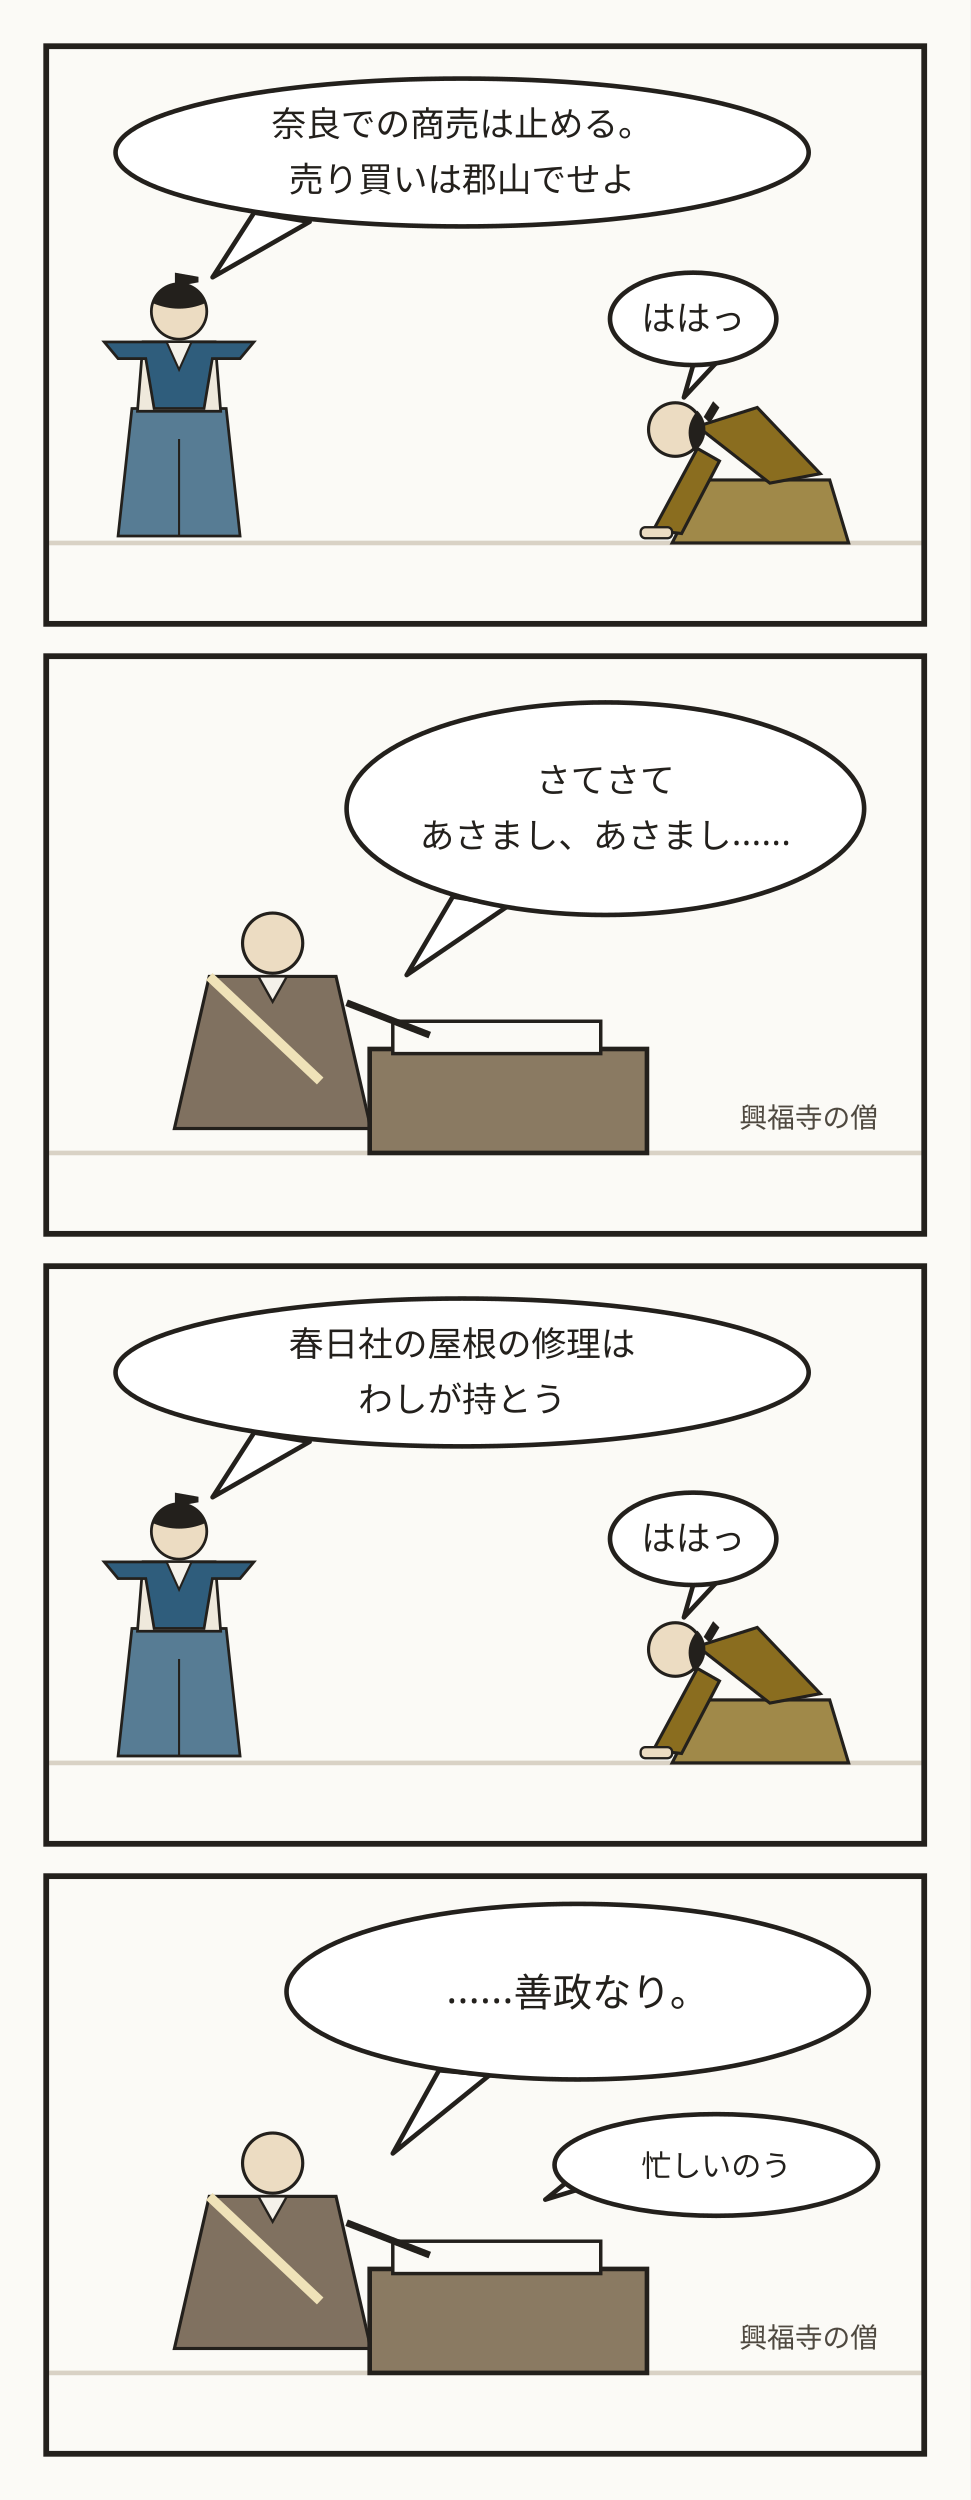
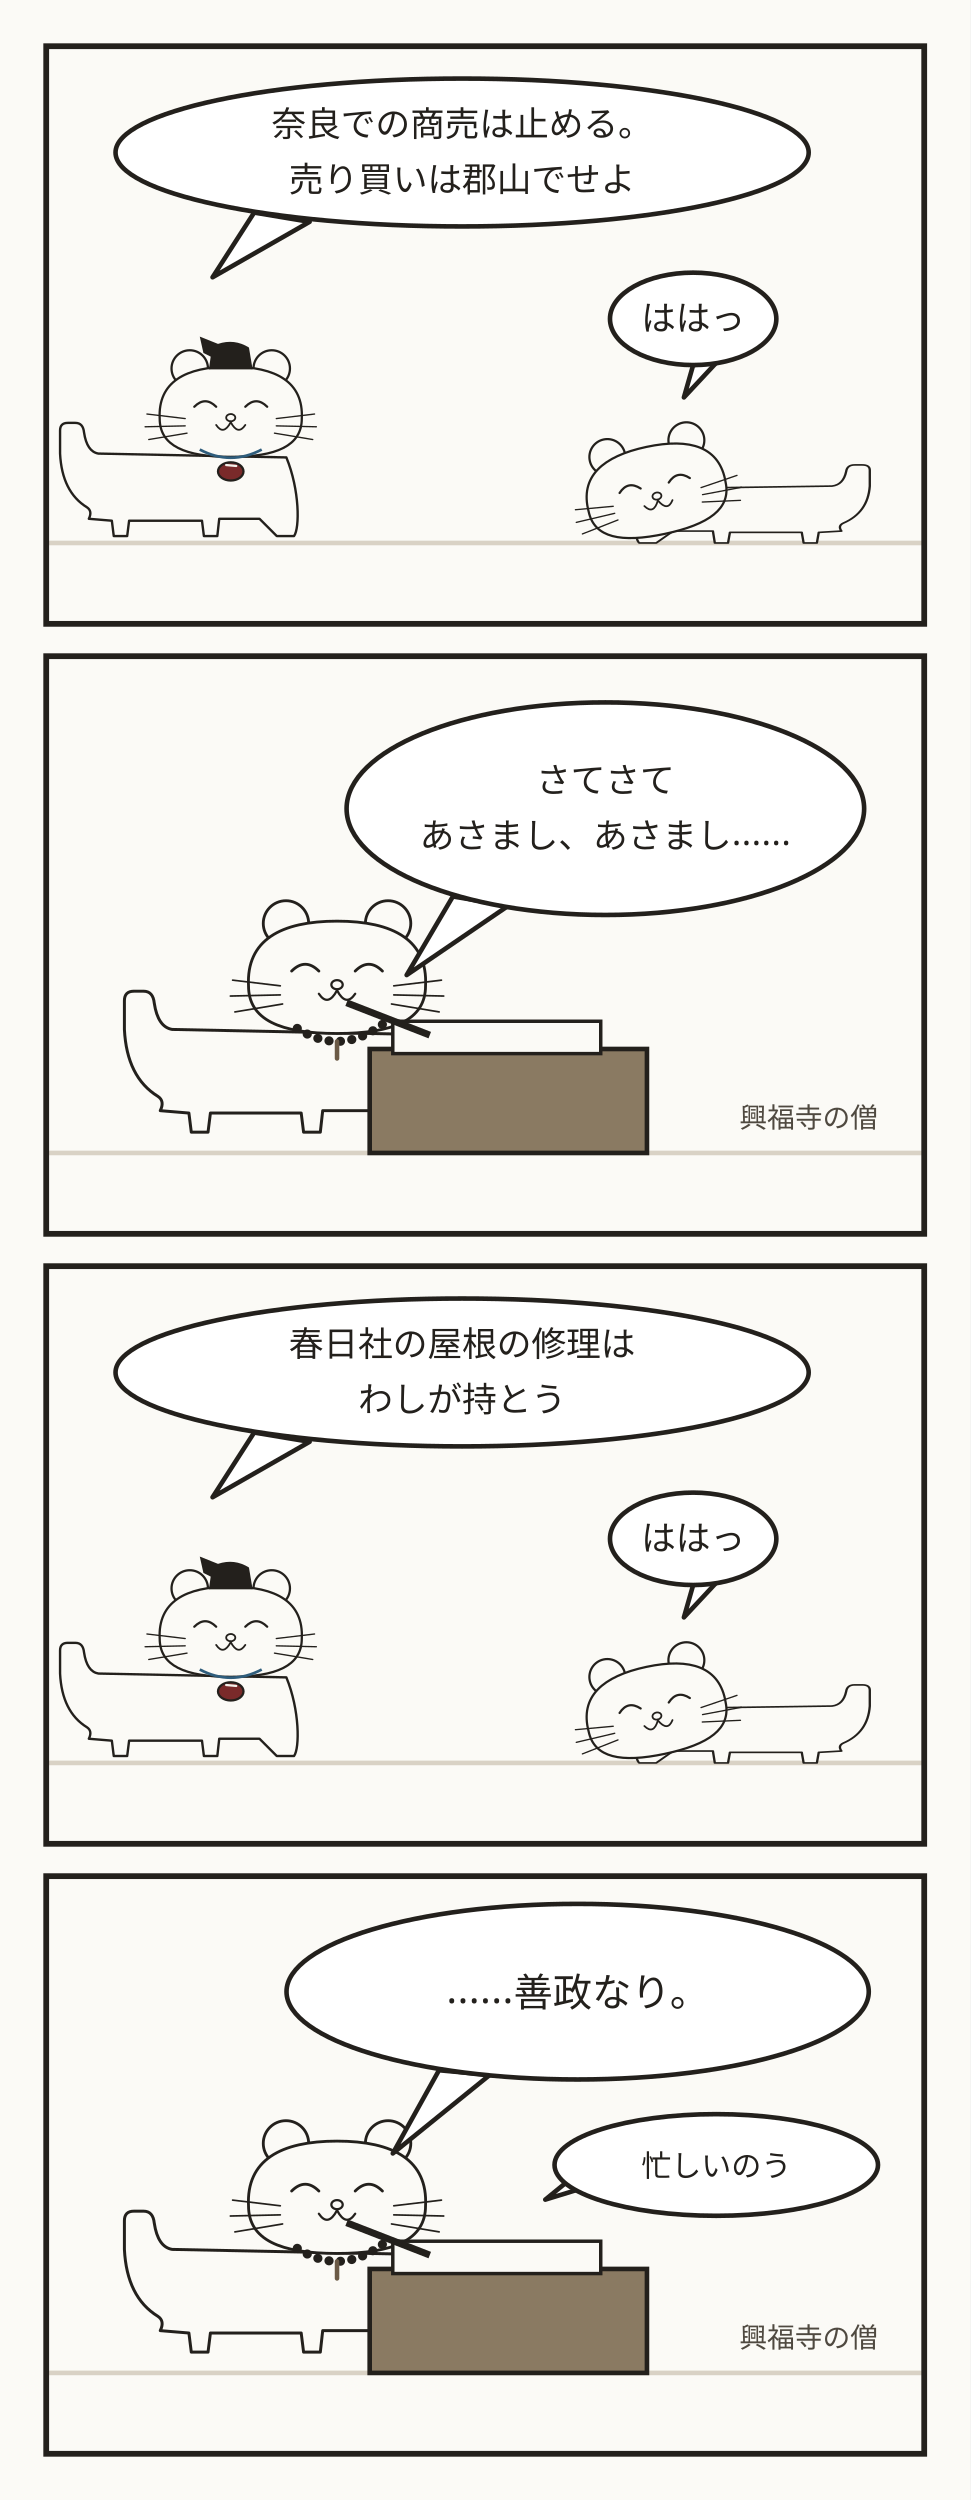
- <svg xmlns="http://www.w3.org/2000/svg" viewBox="0 0 420 1082" role="img" aria-label="四コマ漫画（創作）。一、秀長が「奈良での商売は止める。売り買いは郡山でせよ」と命じ、家臣が「ははっ」。二、興福寺の僧が日記に向かって「さてさて、あさまし、あさまし……」。三、秀長が「春日社の屋根の修理はわしが持とう」と言い、家臣が「ははっ」。四、僧が日記に「……善政なり。」と書き、「忙しいのう」とつぶやく">
+ <svg xmlns="http://www.w3.org/2000/svg" viewBox="0 0 420 1082" role="img" aria-label="四コマ漫画（創作）。一、秀長が「奈良での商売は止める。売り買いは郡山でせよ」と命じ、家臣が「ははっ」。二、興福寺の僧が日記に向かって「さてさて、あさまし、あさまし……」。三、秀長が「春日社の屋根の修理はわしが持とう」と言い、家臣が「ははっ」。四、僧が日記に「……善政なり。」と書き、「忙しいのう」とつぶやく。人物はみな服を着ない四つ足の猫のキャラ（ぱぱねこ）で描き。秀長は折烏帽子と首の小豆、僧は首の数珠で見分ける">
  <defs>
-     <symbol id="st" viewBox="-60 -200 120 200" overflow="visible">
-       <path d="M-34,-92 L34,-92 L44,0 L-44,0 Z" fill="currentColor" fill-opacity="0.8" stroke="#23201c" stroke-width="2" />
-       <path d="M0,-70 V0" stroke="#23201c" stroke-width="1.5" />
-       <path d="M-26,-140 L26,-140 L30,-90 L-30,-90 Z" fill="#efe9dc" stroke="#23201c" stroke-width="2" />
-       <path d="M-54,-140 L54,-140 L44,-128 L24,-128 L18,-92 L-18,-92 L-24,-128 L-44,-128 Z" fill="currentColor" stroke="#23201c" stroke-width="2" />
-       <path d="M-9,-140 L0,-120 L9,-140 Z" fill="#f4f1ea" stroke="#23201c" stroke-width="1.5" />
-       <circle cx="0" cy="-162" r="20" fill="#ecdcc2" stroke="#23201c" stroke-width="2" />
-       <path d="M-19,-168 A20,20 0 0 1 19,-168 Q0,-160 -19,-168 Z" fill="#23201c" />
-       <path d="M-3,-180 L-3,-190 L14,-187 L14,-183 Z" fill="#23201c" />
-     </symbol>
-     <symbol id="bw" viewBox="-80 -110 160 110" overflow="visible">
-       <path d="M-30,-40 L50,-40 L62,0 L-50,0 Z" fill="currentColor" fill-opacity="0.8" stroke="#23201c" stroke-width="2" />
-       <path d="M12,-38 L44,-44 L4,-86 L-34,-74 Z" fill="currentColor" stroke="#23201c" stroke-width="2" />
-       <path d="M-34,-60 L-62,-8 L-44,-6 L-20,-52 Z" fill="currentColor" stroke="#23201c" stroke-width="2" />
-       <rect x="-70" y="-10" width="20" height="7" rx="3" fill="#ecdcc2" stroke="#23201c" stroke-width="1.5" />
-       <circle cx="-48" cy="-72" r="17" fill="#ecdcc2" stroke="#23201c" stroke-width="2" />
-       <path d="M-34,-84 A17,17 0 0 1 -36,-58 Q-44,-72 -34,-84 Z" fill="#23201c" />
-       <path d="M-30,-80 L-24,-90 L-20,-86 L-26,-76 Z" fill="#23201c" />
-     </symbol>
-     <symbol id="md" viewBox="130 110 140 300" overflow="visible">
-       <path d="M168,300 L158,398 L190,398 L198,312 L206,398 L238,398 L230,300 Z" fill="#4f4940" stroke="#23201c" stroke-width="2" />
-       <path d="M150,200 Q200,186 250,200 L240,306 L160,306 Z" fill="#cfdbe6" stroke="#23201c" stroke-width="2" />
-       <path d="M188,196 L200,214 L212,196" fill="none" stroke="#23201c" stroke-width="2" />
-       <path d="M152,204 L140,262 L186,262" fill="none" stroke="#23201c" stroke-width="2" stroke-linejoin="round" />
-       <path d="M248,204 L260,262 L214,262" fill="none" stroke="#23201c" stroke-width="2" stroke-linejoin="round" />
-       <rect x="170" y="238" width="60" height="42" rx="2" fill="#8a6d1f" stroke="#23201c" stroke-width="2" />
-       <path d="M200,238 V280" stroke="#efe2b8" stroke-width="2" />
-       <circle cx="182" cy="262" r="7" fill="#ecdcc2" stroke="#23201c" stroke-width="1.5" />
-       <circle cx="218" cy="262" r="7" fill="#ecdcc2" stroke="#23201c" stroke-width="1.5" />
-       <circle cx="200" cy="158" r="28" fill="#ecdcc2" stroke="#23201c" stroke-width="2" />
-       <path d="M172,156 Q170,126 200,124 Q232,124 229,154 Q214,140 186,146 Z" fill="#23201c" />
-     </symbol>
-     <symbol id="mk" viewBox="-70 -150 140 150" overflow="visible">
-       <path d="M-40,-96 L40,-96 L62,0 L-62,0 Z" fill="currentColor" fill-opacity="0.85" stroke="#23201c" stroke-width="2" />
-       <path d="M-40,-96 L30,-30" stroke="#efe2b8" stroke-width="6" />
-       <path d="M-9,-96 L0,-80 L9,-96 Z" fill="#f4f1ea" stroke="#23201c" stroke-width="1.5" />
-       <circle cx="0" cy="-117" r="19" fill="#ecdcc2" stroke="#23201c" stroke-width="2" />
-     </symbol>
-     <symbol id="ch" viewBox="-60 -200 120 200" overflow="visible">
-       <path d="M-30,-110 L30,-110 L40,0 L-40,0 Z" fill="currentColor" fill-opacity="0.8" stroke="#23201c" stroke-width="2" />
-       <path d="M-9,-110 L0,-92 L9,-110 Z" fill="#f4f1ea" stroke="#23201c" stroke-width="1.5" />
-       <path d="M-28,-104 L-52,-170 M28,-104 L52,-170" stroke="currentColor" stroke-width="14" stroke-linecap="round" />
-       <circle cx="-52" cy="-172" r="8" fill="#ecdcc2" stroke="#23201c" stroke-width="1.5" />
-       <circle cx="52" cy="-172" r="8" fill="#ecdcc2" stroke="#23201c" stroke-width="1.5" />
-       <circle cx="0" cy="-132" r="20" fill="#ecdcc2" stroke="#23201c" stroke-width="2" />
-       <path d="M-19,-138 A20,20 0 0 1 19,-138 Q0,-130 -19,-138 Z" fill="#23201c" />
-       <path d="M-3,-150 L-3,-158 L10,-156 L10,-152 Z" fill="#23201c" />
-       <path d="M-8,-124 Q0,-116 8,-124" fill="none" stroke="#23201c" stroke-width="2" />
-     </symbol>
+     <g id="pn-head">
+       <circle cx="-45" cy="-45" r="20" fill="#fbfaf6" stroke="#23201c" stroke-width="2.5" />
+       <circle cx="45" cy="-45" r="20" fill="#fbfaf6" stroke="#23201c" stroke-width="2.5" />
+       <path d="M-78,10 C-80,-30 -50,-47 0,-47 C50,-47 80,-30 78,10 C78,40 50,52 0,52 C-50,52 -78,40 -78,10 Z" fill="#fbfaf6" stroke="#23201c" stroke-width="2.5" />
+       <path d="M-40,-3 Q-28,-15 -16,-3 M16,-3 Q28,-15 40,-3" fill="none" stroke="#23201c" stroke-width="2.5" stroke-linecap="round" />
+       <ellipse cx="0" cy="9" rx="5" ry="4" fill="none" stroke="#23201c" stroke-width="2" />
+       <path d="M-16,17 Q-8,29 0,14 Q8,29 16,17" fill="none" stroke="#23201c" stroke-width="2" stroke-linecap="round" />
+       <path d="M-50,10 L-92,5 M-50,18 L-94,19 M-48,26 L-90,33 M50,10 L92,5 M50,18 L94,19 M48,26 L90,33" stroke="#23201c" stroke-width="1.5" stroke-linecap="round" />
+     </g>
+     <g id="pn-base">
+       <path d="M-109,-82 C-123,-48 -123,-8 -117,0 L-99,0 L-81,-18 L-39,-18 L-37,0 L-23,0 L-21,-16 L55,-16 L57,0 L71,0 L73,-16 L97,-18 Q93,-26 99,-30 Q125,-46 127,-86 L127,-110 Q127,-118 119,-118 L111,-118 Q103,-118 102,-108 Q99,-88 87,-86 Z" fill="#fbfaf6" stroke="#23201c" stroke-width="2.5" stroke-linejoin="round" />
+       <use href="#pn-head" transform="translate(-51,-132) scale(0.95)" />
+     </g>
+     <g id="pn-fuse">
+       <path d="M-109,-82 C-123,-48 -123,-8 -117,0 L-99,0 L-81,-18 L-39,-18 L-37,0 L-23,0 L-21,-16 L55,-16 L57,0 L71,0 L73,-16 L97,-18 Q93,-26 99,-30 Q125,-46 127,-86 L127,-110 Q127,-118 119,-118 L111,-118 Q103,-118 102,-108 Q99,-88 87,-86 Z" transform="scale(1,0.7)" fill="#fbfaf6" stroke="#23201c" stroke-width="2.5" stroke-linejoin="round" />
+       <use href="#pn-head" transform="translate(-100,-58) rotate(-12) scale(0.95)" />
+     </g>
  </defs>
  <rect width="420" height="1082" fill="#fbfaf6" />
  <g font-family="'Noto Serif JP','Yu Mincho','Hiragino Mincho ProN',serif" text-anchor="middle" fill="#23201c">
    <rect x="20" y="20" width="380" height="250" fill="#fbfaf6" />
    <path d="M20,235 H400" stroke="#d9d2c5" stroke-width="2" />
-     <use href="#st" x="40" y="112" width="75" height="120" color="#2f5d7c" />
-     <use href="#bw" x="270" y="160" width="110" height="75" color="#8a6d1f" />
+     <g transform="translate(78.7,232.0) scale(-0.415,0.415)">
+       <use href="#pn-base" />
+       <g transform="translate(-51,-132) scale(0.95)">
+         <path d="M-24,-44 L-20,-68 Q-4,-78 14,-72 L34,-80 L30,-62 L22,-58 L24,-44 Z" fill="#23201c" />
+         <path d="M-34,44 Q0,62 34,44" fill="none" stroke="#2f5d7c" stroke-width="3" />
+         <ellipse cx="0" cy="68" rx="14" ry="10" fill="#7a2a2a" stroke="#23201c" stroke-width="2.5" />
+         <path d="M-6,62 L5,61" stroke="#f4f1ea" stroke-width="2.5" stroke-linecap="round" />
+       </g>
+     </g>
+     <g transform="translate(324.5,235.0) scale(0.409,0.409)">
+       <use href="#pn-fuse" />
+     </g>
    <path d="M110,92 L92,120 L134,96 Z" fill="#fff" stroke="#23201c" stroke-width="2" stroke-linejoin="round" />
    <ellipse cx="200" cy="66" rx="150" ry="32" fill="#fff" stroke="#23201c" stroke-width="2" />
    <text x="200" y="59" font-size="15">奈良での商売は止める。</text>
    <text x="200" y="83" font-size="15">売り買いは郡山でせよ</text>
    <path d="M300,158 L296,172 L310,157 Z" fill="#fff" stroke="#23201c" stroke-width="2" stroke-linejoin="round" />
    <ellipse cx="300" cy="138" rx="36" ry="20" fill="#fff" stroke="#23201c" stroke-width="2" />
    <text x="300" y="143" font-size="15">ははっ</text>
    <rect x="20" y="20" width="380" height="250" fill="none" stroke="#23201c" stroke-width="2.5" />
    <rect x="20" y="284" width="380" height="250" fill="#fbfaf6" />
    <path d="M20,499 H400" stroke="#d9d2c5" stroke-width="2" />
-     <use href="#mk" x="70" y="384" width="96" height="106" color="#6b5a46" />
+     <g transform="translate(119.5,490.0) scale(-0.517,0.517)">
+       <use href="#pn-base" />
+       <g transform="translate(-51,-132) scale(0.95)">
+         <path d="M-40,44 Q0,74 40,44" fill="none" stroke="#23201c" stroke-width="8" stroke-dasharray="0.1 10" stroke-linecap="round" />
+         <path d="M0,59 V74" stroke="#6b5a46" stroke-width="4" stroke-linecap="round" />
+       </g>
+     </g>
    <rect x="160" y="454" width="120" height="45" fill="#8a7a62" stroke="#23201c" stroke-width="2" />
    <rect x="170" y="442" width="90" height="14" fill="#fbfaf6" stroke="#23201c" stroke-width="1.5" />
    <path d="M150,434 L186,448" stroke="#23201c" stroke-width="3" />
    <text x="380" y="488" font-size="12" fill="#4f4940" text-anchor="end">興福寺の僧</text>
    <path d="M196,388 L176,422 L220,392 Z" fill="#fff" stroke="#23201c" stroke-width="2" stroke-linejoin="round" />
    <ellipse cx="262" cy="350" rx="112" ry="46" fill="#fff" stroke="#23201c" stroke-width="2" />
    <text x="262" y="343" font-size="15">さてさて</text>
    <text x="262" y="367" font-size="15">あさまし、あさまし……</text>
    <rect x="20" y="284" width="380" height="250" fill="none" stroke="#23201c" stroke-width="2.5" />
    <rect x="20" y="548" width="380" height="250" fill="#fbfaf6" />
    <path d="M20,763 H400" stroke="#d9d2c5" stroke-width="2" />
-     <use href="#st" x="40" y="640" width="75" height="120" color="#2f5d7c" />
-     <use href="#bw" x="270" y="688" width="110" height="75" color="#8a6d1f" />
+     <g transform="translate(78.7,760.0) scale(-0.415,0.415)">
+       <use href="#pn-base" />
+       <g transform="translate(-51,-132) scale(0.95)">
+         <path d="M-24,-44 L-20,-68 Q-4,-78 14,-72 L34,-80 L30,-62 L22,-58 L24,-44 Z" fill="#23201c" />
+         <path d="M-34,44 Q0,62 34,44" fill="none" stroke="#2f5d7c" stroke-width="3" />
+         <ellipse cx="0" cy="68" rx="14" ry="10" fill="#7a2a2a" stroke="#23201c" stroke-width="2.5" />
+         <path d="M-6,62 L5,61" stroke="#f4f1ea" stroke-width="2.5" stroke-linecap="round" />
+       </g>
+     </g>
+     <g transform="translate(324.5,763.0) scale(0.409,0.409)">
+       <use href="#pn-fuse" />
+     </g>
    <path d="M110,620 L92,648 L134,624 Z" fill="#fff" stroke="#23201c" stroke-width="2" stroke-linejoin="round" />
    <ellipse cx="200" cy="594" rx="150" ry="32" fill="#fff" stroke="#23201c" stroke-width="2" />
    <text x="200" y="587" font-size="15">春日社の屋根の修理は</text>
    <text x="200" y="611" font-size="15">わしが持とう</text>
    <path d="M300,686 L296,700 L310,685 Z" fill="#fff" stroke="#23201c" stroke-width="2" stroke-linejoin="round" />
    <ellipse cx="300" cy="666" rx="36" ry="20" fill="#fff" stroke="#23201c" stroke-width="2" />
    <text x="300" y="671" font-size="15">ははっ</text>
    <rect x="20" y="548" width="380" height="250" fill="none" stroke="#23201c" stroke-width="2.5" />
    <rect x="20" y="812" width="380" height="250" fill="#fbfaf6" />
    <path d="M20,1027 H400" stroke="#d9d2c5" stroke-width="2" />
-     <use href="#mk" x="70" y="912" width="96" height="106" color="#6b5a46" />
+     <g transform="translate(119.5,1018.0) scale(-0.517,0.517)">
+       <use href="#pn-base" />
+       <g transform="translate(-51,-132) scale(0.95)">
+         <path d="M-40,44 Q0,74 40,44" fill="none" stroke="#23201c" stroke-width="8" stroke-dasharray="0.1 10" stroke-linecap="round" />
+         <path d="M0,59 V74" stroke="#6b5a46" stroke-width="4" stroke-linecap="round" />
+       </g>
+     </g>
    <rect x="160" y="982" width="120" height="45" fill="#8a7a62" stroke="#23201c" stroke-width="2" />
    <rect x="170" y="970" width="90" height="14" fill="#fbfaf6" stroke="#23201c" stroke-width="1.5" />
    <path d="M150,962 L186,976" stroke="#23201c" stroke-width="3" />
    <text x="380" y="1016" font-size="12" fill="#4f4940" text-anchor="end">興福寺の僧</text>
    <path d="M190,896 L170,932 L212,898 Z" fill="#fff" stroke="#23201c" stroke-width="2" stroke-linejoin="round" />
    <ellipse cx="250" cy="862" rx="126" ry="38" fill="#fff" stroke="#23201c" stroke-width="2" />
    <text x="250" y="867" font-size="17">……善政なり。</text>
    <path d="M262,944 L236,952 L258,934 Z" fill="#fff" stroke="#23201c" stroke-width="2" stroke-linejoin="round" />
    <ellipse cx="310" cy="937" rx="70" ry="22" fill="#fff" stroke="#23201c" stroke-width="2" />
    <text x="310" y="942" font-size="13">忙しいのう</text>
    <rect x="20" y="812" width="380" height="250" fill="none" stroke="#23201c" stroke-width="2.5" />
  </g>
</svg>
